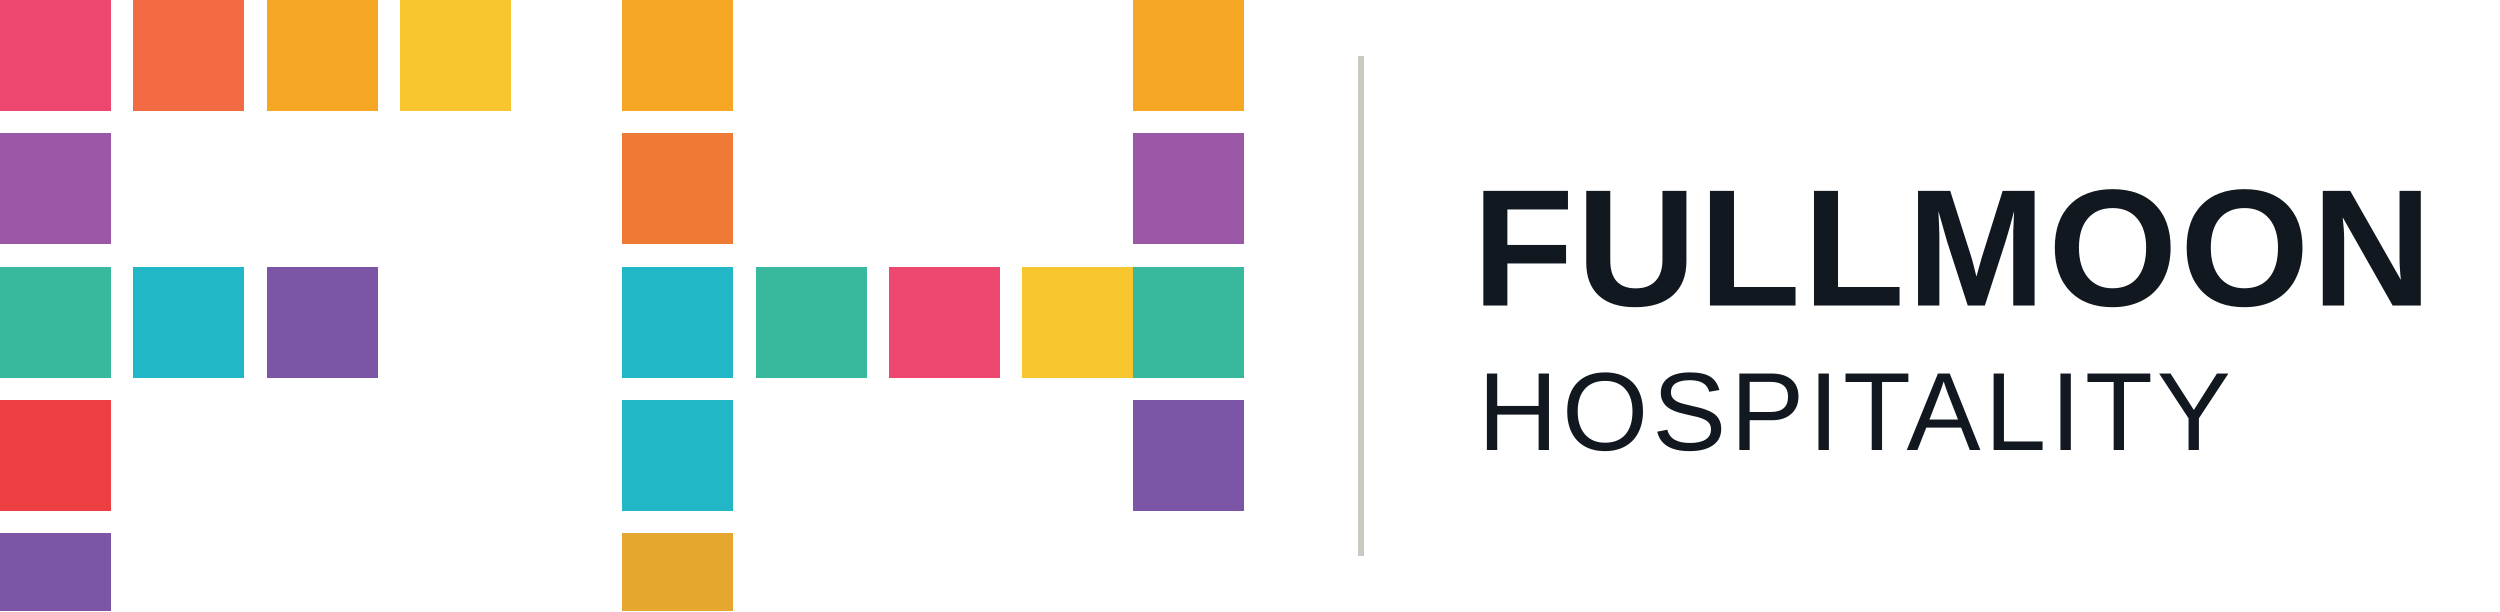
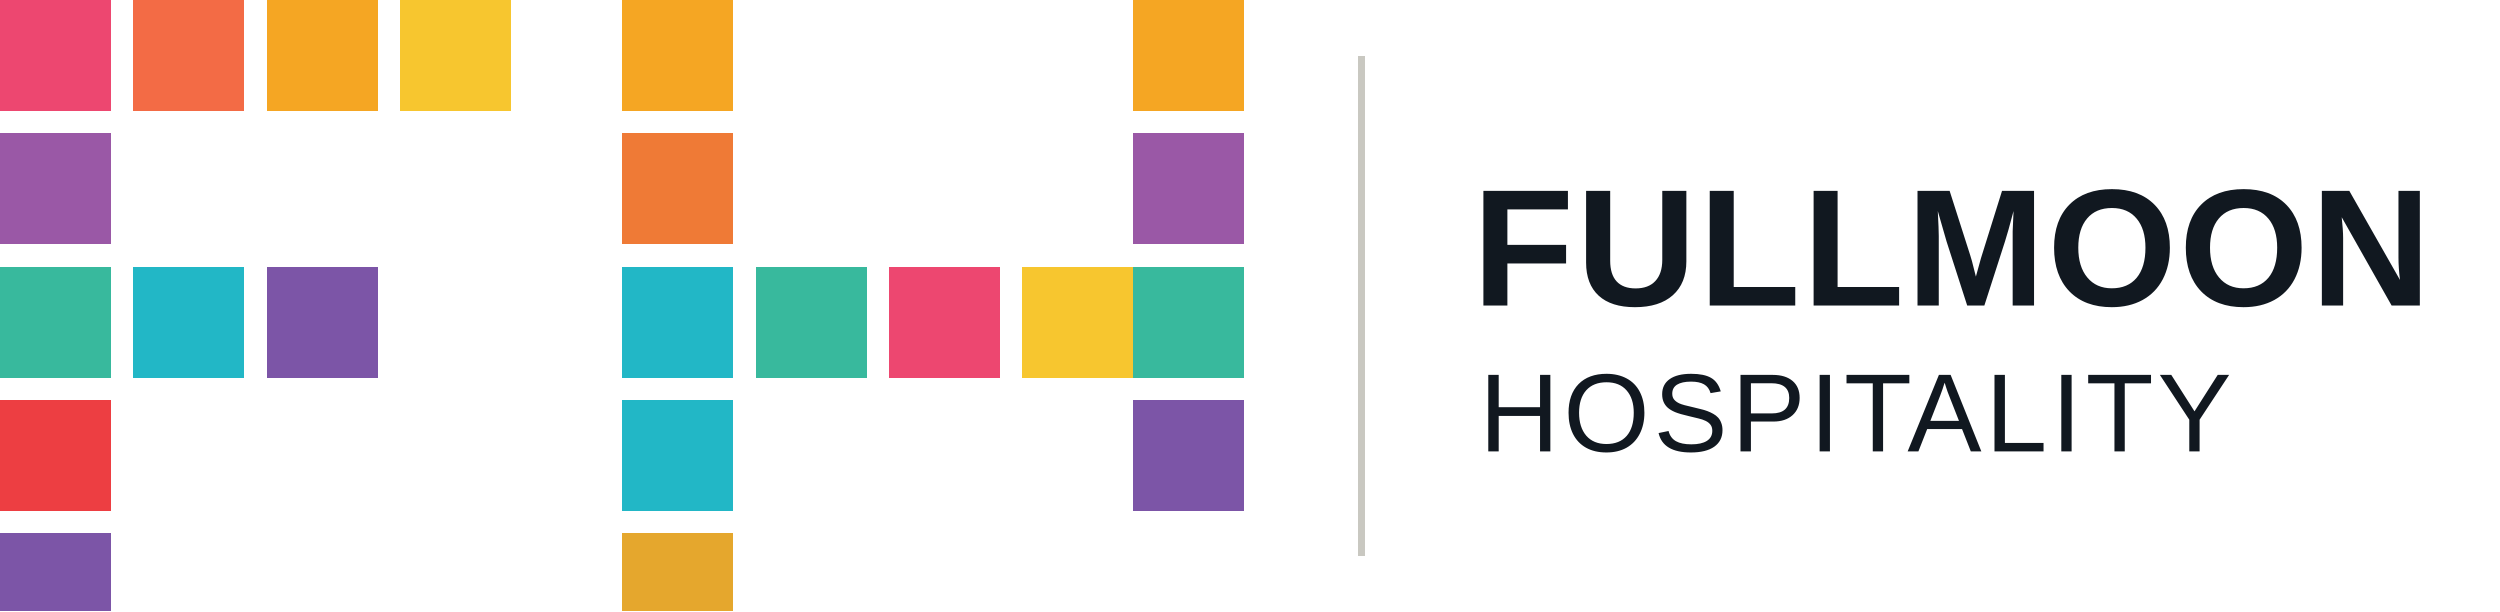
- <svg xmlns="http://www.w3.org/2000/svg" viewBox="0 0 450 110" role="img" aria-labelledby="title desc">
-   <g shape-rendering="crispEdges">
-     <rect x="0" y="0" width="20" height="20" fill="#ed4770" />
-     <rect x="24" y="0" width="20" height="20" fill="#f36b45" />
-     <rect x="48" y="0" width="20" height="20" fill="#f5a623" />
-     <rect x="72" y="0" width="20" height="20" fill="#f7c62f" />
-     <rect x="0" y="24" width="20" height="20" fill="#9a58a6" />
-     <rect x="0" y="48" width="20" height="20" fill="#38b99d" />
-     <rect x="24" y="48" width="20" height="20" fill="#22b7c6" />
-     <rect x="48" y="48" width="20" height="20" fill="#7c55a7" />
-     <rect x="0" y="72" width="20" height="20" fill="#ed3e42" />
-     <rect x="0" y="96" width="20" height="14" fill="#7c55a7" />
-     <rect x="112" y="0" width="20" height="20" fill="#f5a623" />
-     <rect x="112" y="24" width="20" height="20" fill="#ef7a36" />
-     <rect x="112" y="48" width="20" height="20" fill="#22b7c6" />
-     <rect x="136" y="48" width="20" height="20" fill="#38b99d" />
-     <rect x="160" y="48" width="20" height="20" fill="#ed4770" />
-     <rect x="184" y="48" width="20" height="20" fill="#f7c62f" />
-     <rect x="204" y="0" width="20" height="20" fill="#f5a623" />
-     <rect x="204" y="24" width="20" height="20" fill="#9a58a6" />
-     <rect x="204" y="48" width="20" height="20" fill="#38b99d" />
-     <rect x="204" y="72" width="20" height="20" fill="#7c55a7" />
-     <rect x="112" y="72" width="20" height="20" fill="#22b7c6" />
-     <rect x="112" y="96" width="20" height="14" fill="#e5a72d" />
+ <svg xmlns="http://www.w3.org/2000/svg" viewBox="0 0 360 88" role="img" aria-labelledby="title desc" shape-rendering="crispEdges">
+   <g>
+     <rect x="0" y="0" width="16" height="16" fill="#ed4770" />
+     <rect x="19.2" y="0" width="16" height="16" fill="#f36b45" />
+     <rect x="38.4" y="0" width="16" height="16" fill="#f5a623" />
+     <rect x="57.6" y="0" width="16" height="16" fill="#f7c62f" />
+     <rect x="0" y="19.2" width="16" height="16" fill="#9a58a6" />
+     <rect x="0" y="38.4" width="16" height="16" fill="#38b99d" />
+     <rect x="19.2" y="38.4" width="16" height="16" fill="#22b7c6" />
+     <rect x="38.4" y="38.4" width="16" height="16" fill="#7c55a7" />
+     <rect x="0" y="57.6" width="16" height="16" fill="#ed3e42" />
+     <rect x="0" y="76.8" width="16" height="11.2" fill="#7c55a7" />
+     <rect x="89.6" y="0" width="16" height="16" fill="#f5a623" />
+     <rect x="89.6" y="19.2" width="16" height="16" fill="#ef7a36" />
+     <rect x="89.6" y="38.4" width="16" height="16" fill="#22b7c6" />
+     <rect x="108.8" y="38.4" width="16" height="16" fill="#38b99d" />
+     <rect x="128" y="38.4" width="16" height="16" fill="#ed4770" />
+     <rect x="147.2" y="38.4" width="16" height="16" fill="#f7c62f" />
+     <rect x="163.2" y="0" width="16" height="16" fill="#f5a623" />
+     <rect x="163.2" y="19.2" width="16" height="16" fill="#9a58a6" />
+     <rect x="163.2" y="38.4" width="16" height="16" fill="#38b99d" />
+     <rect x="163.2" y="57.6" width="16" height="16" fill="#7c55a7" />
+     <rect x="89.6" y="57.6" width="16" height="16" fill="#22b7c6" />
+     <rect x="89.6" y="76.8" width="16" height="11.2" fill="#e5a72d" />
  </g>
-   <line x1="245" y1="10" x2="245" y2="100" stroke="#c9c8c1" stroke-width="1" shape-rendering="crispEdges" />
-   <text x="265" y="55" font-family="Arial, Helvetica, sans-serif" font-size="30" font-weight="800" letter-spacing="0.4" fill="#111820">FULLMOON</text>
-   <text x="266" y="81" font-family="Arial, Helvetica, sans-serif" font-size="20" font-weight="400" letter-spacing="0.7" fill="#111820">HOSPITALITY</text>
+   <line x1="196" y1="8" x2="196" y2="80" stroke="#c9c8c1" stroke-width="1" />
+   <text x="212" y="44" font-family="Arial, Helvetica, sans-serif" font-size="24" font-weight="800" letter-spacing="0.3" fill="#111820">FULLMOON</text>
+   <text x="213" y="65" font-family="Arial, Helvetica, sans-serif" font-size="16" font-weight="400" letter-spacing="0.55" fill="#111820">HOSPITALITY</text>
</svg>
